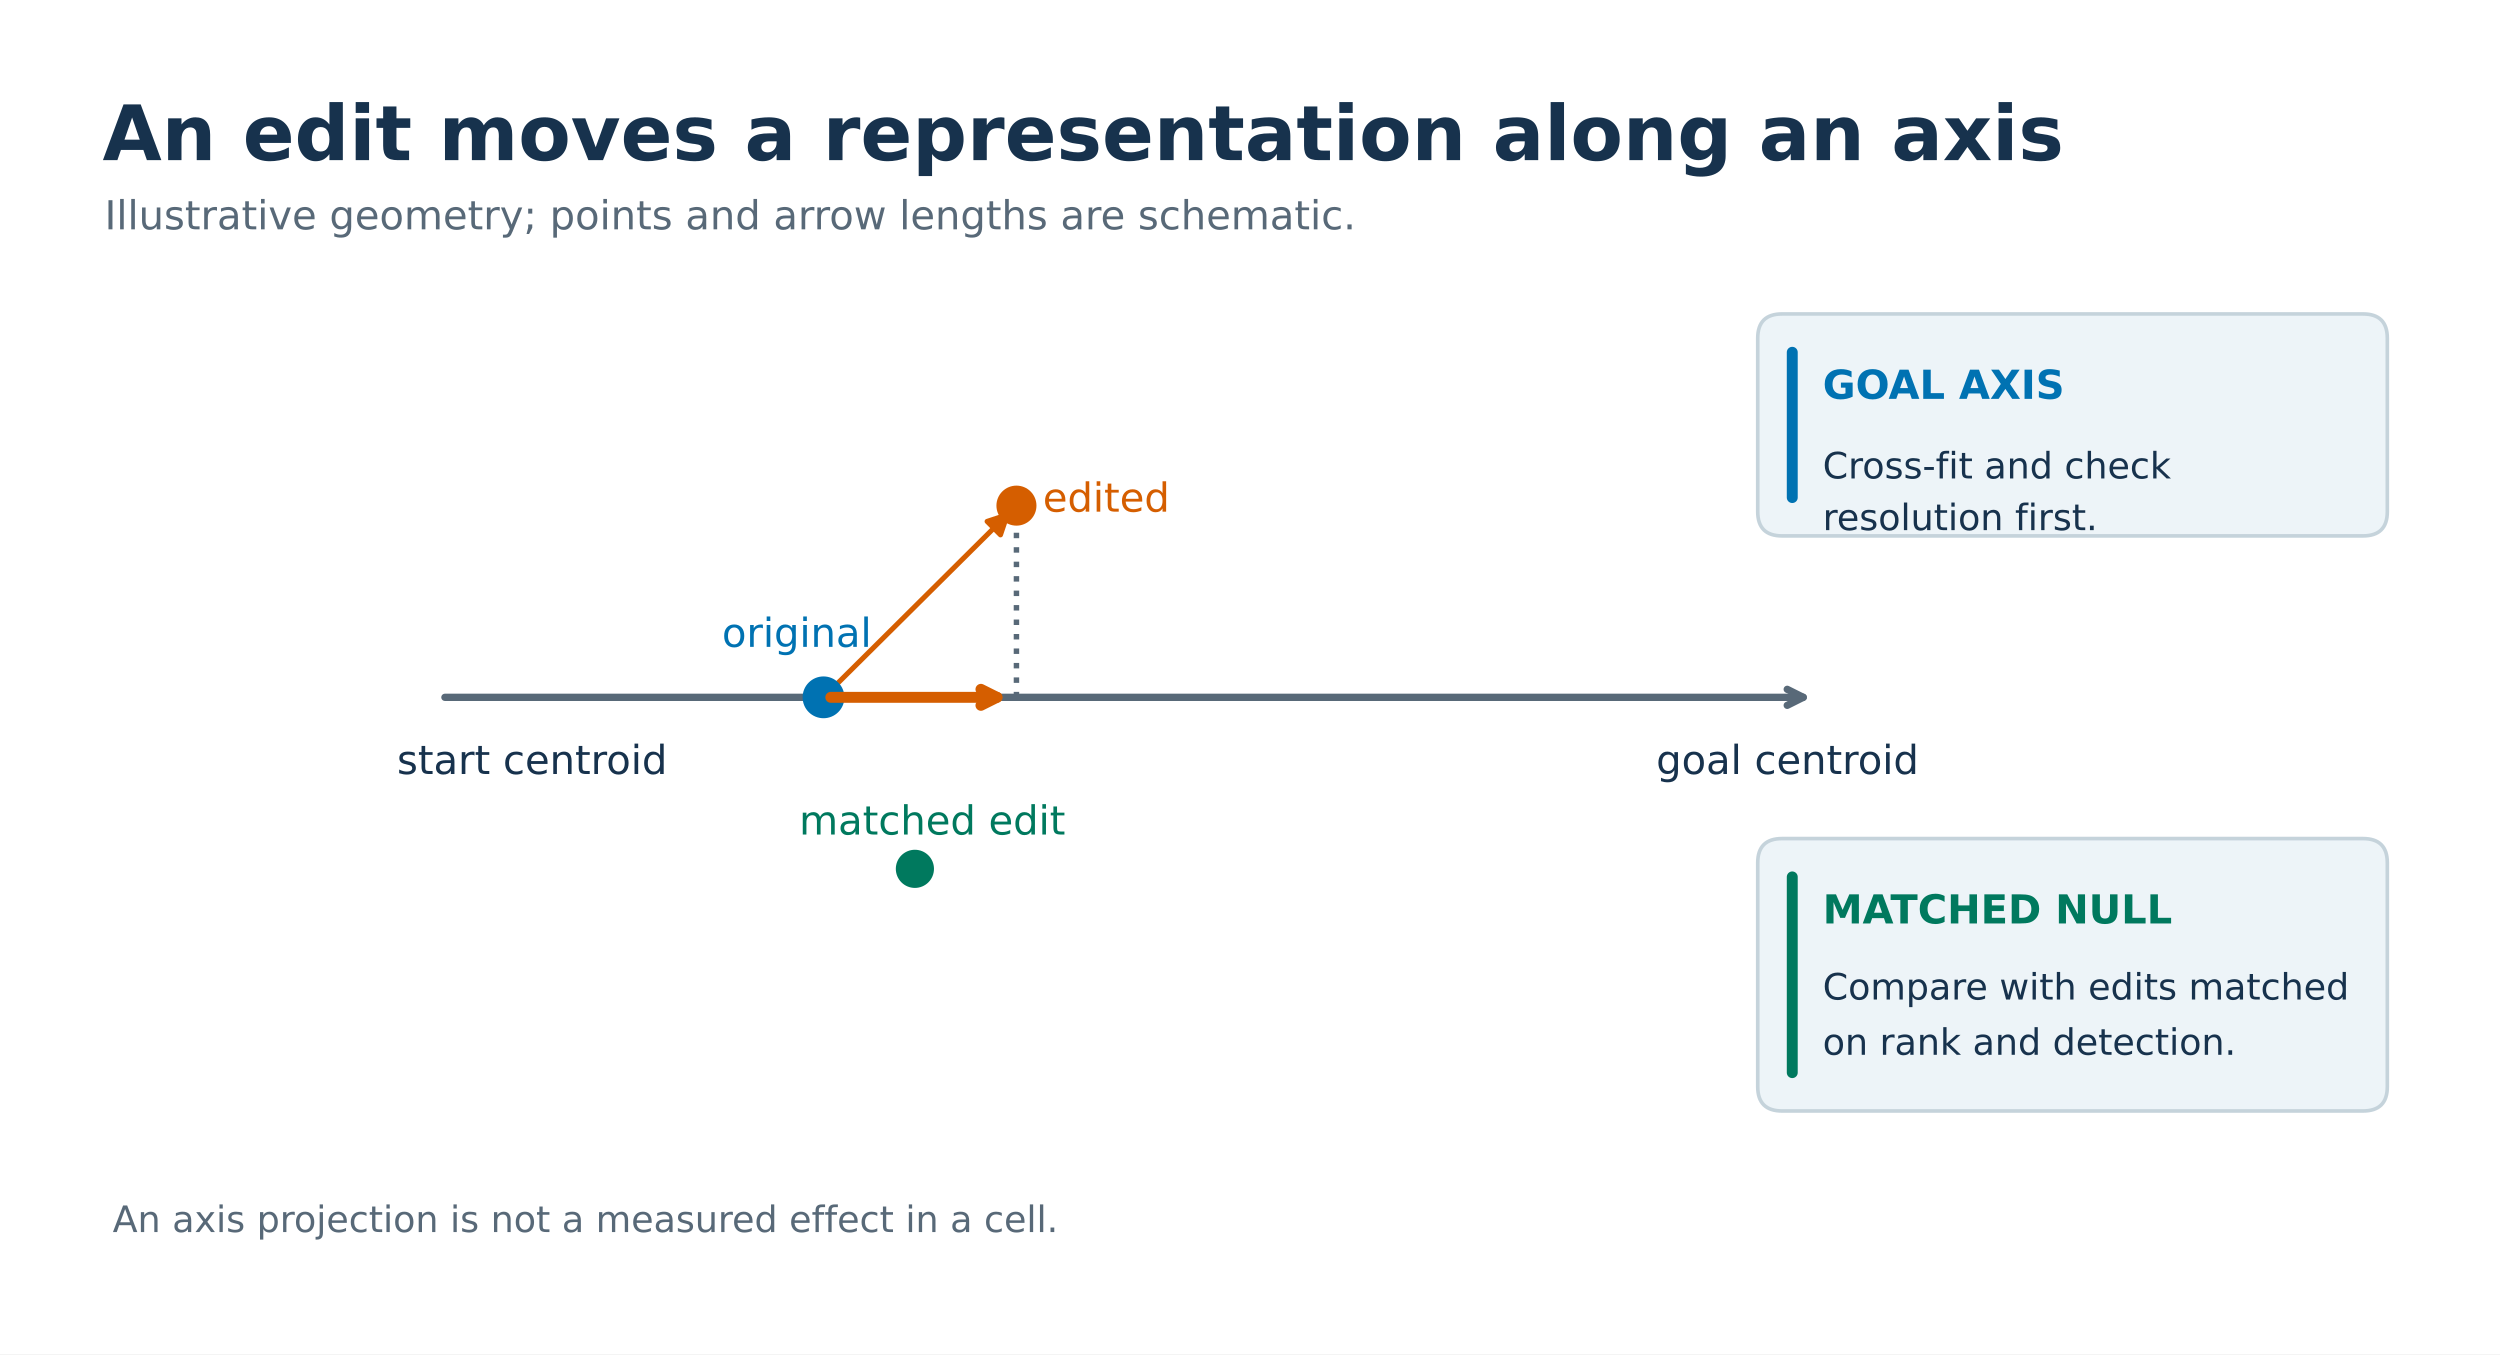
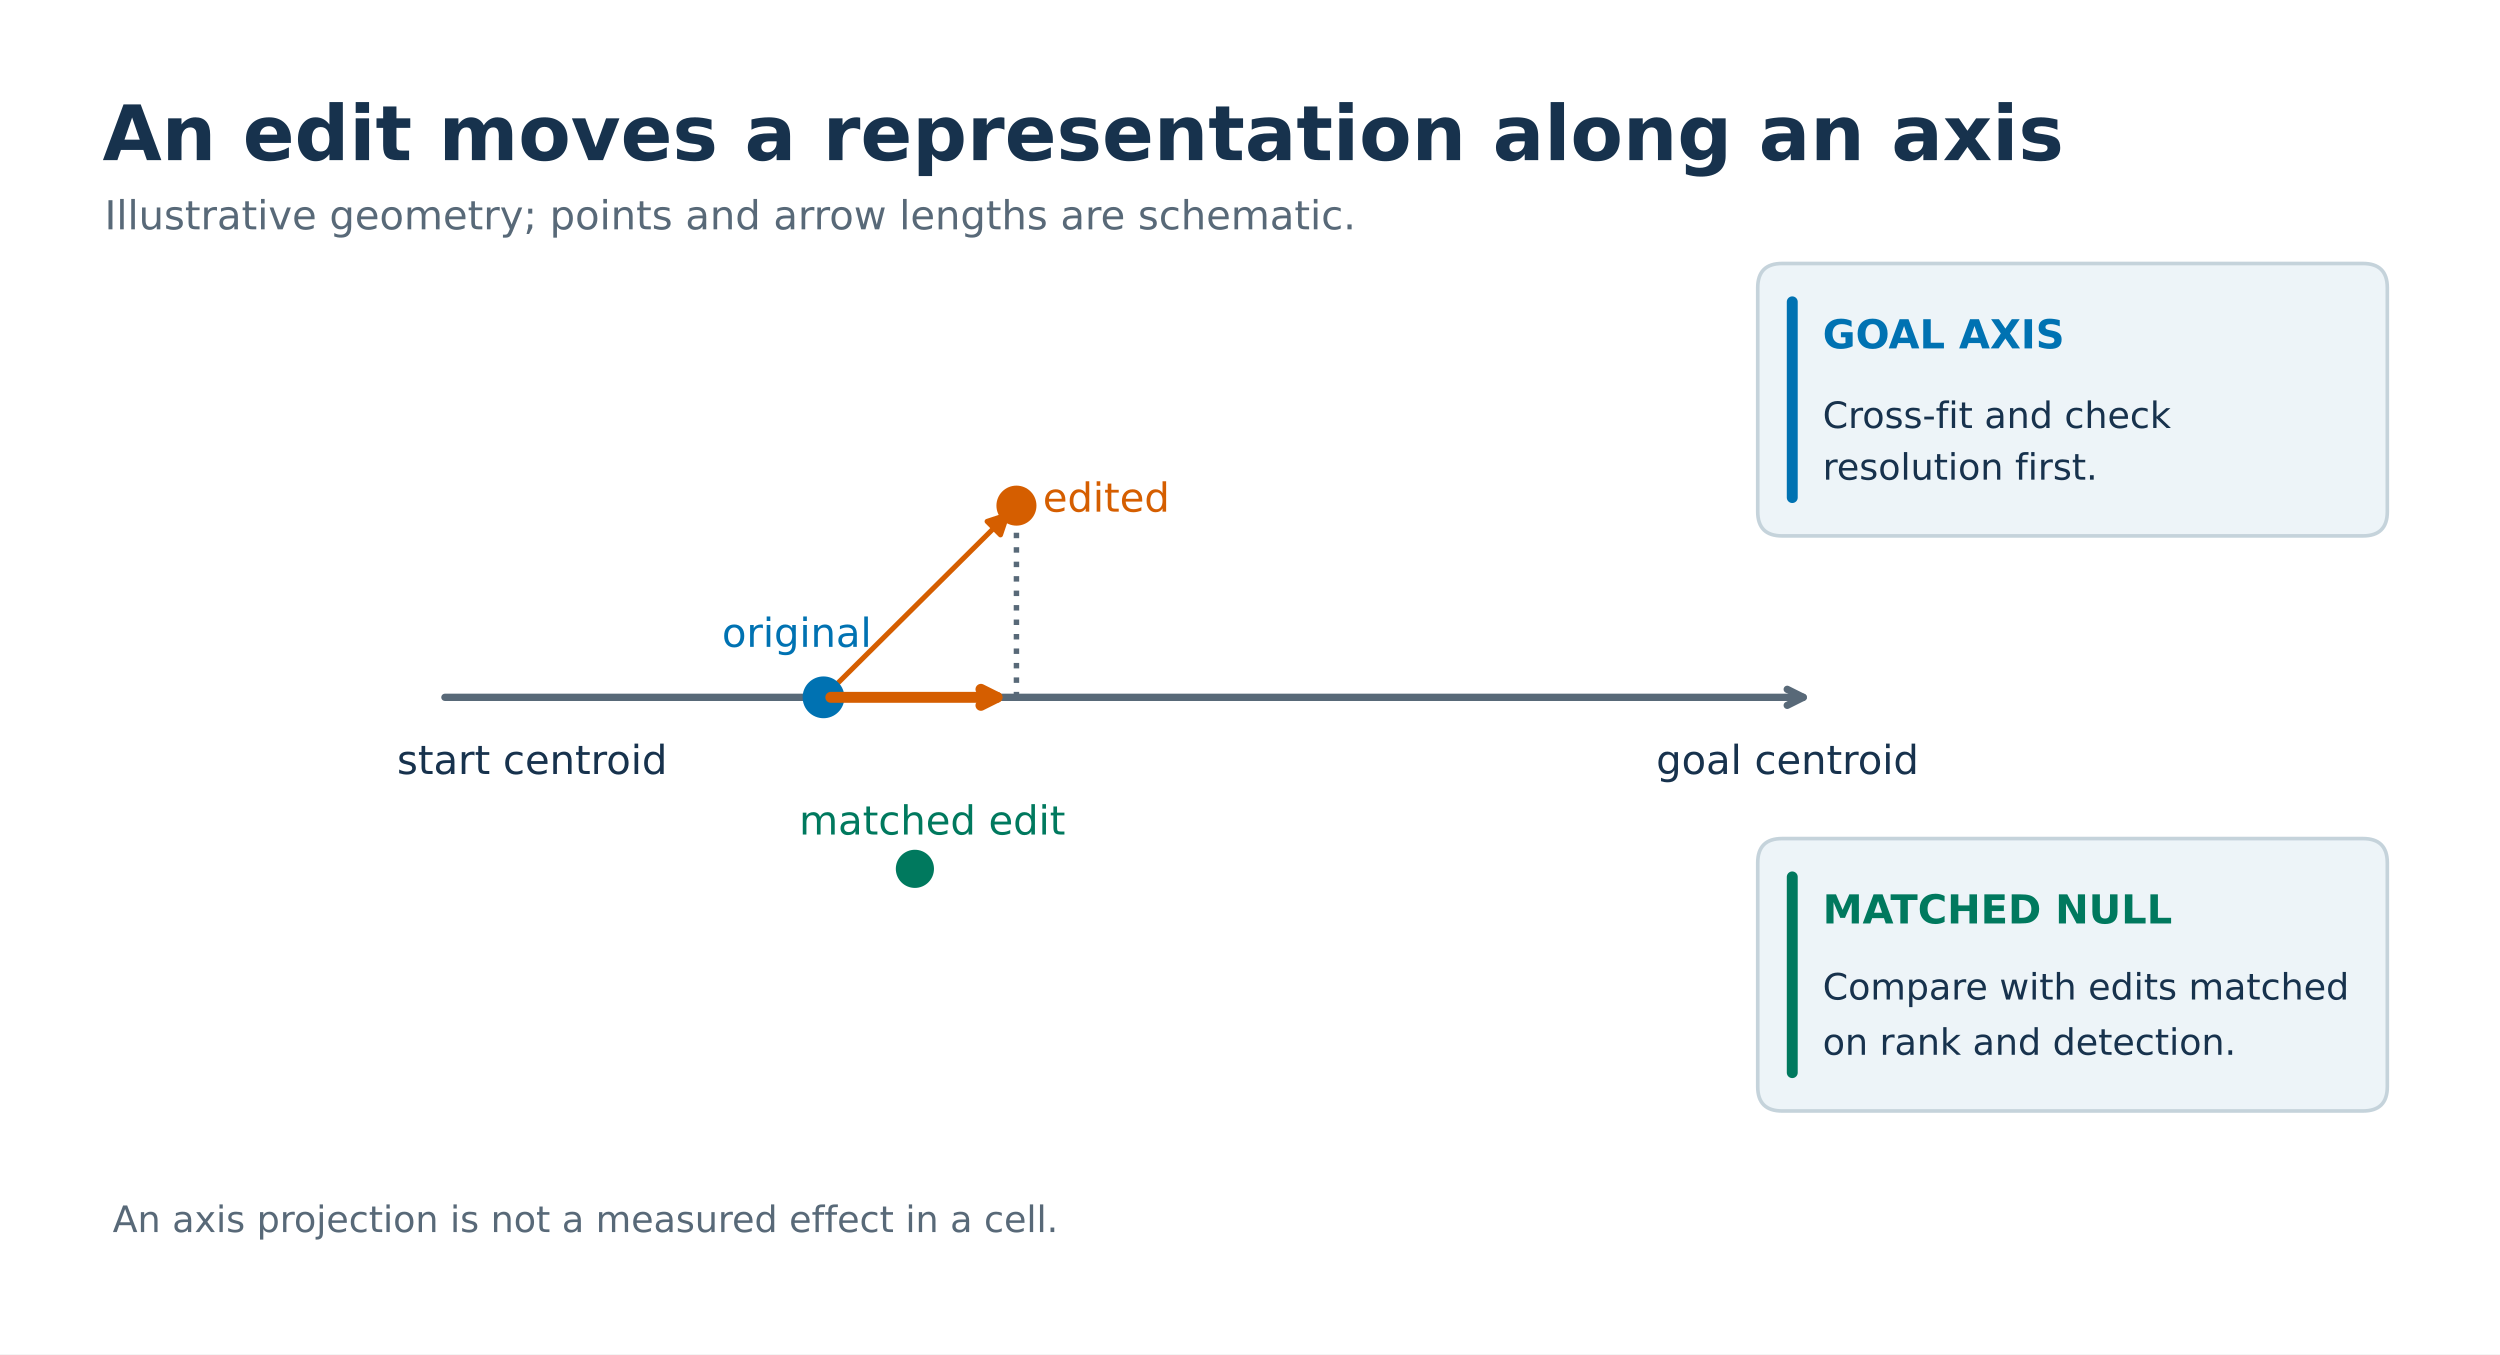
<svg xmlns="http://www.w3.org/2000/svg" width="686.88pt" height="372.096pt" viewBox="0 0 686.88 372.096" version="1.1">
  <defs>
    <style type="text/css">*{stroke-linejoin: round; stroke-linecap: butt}</style>
  </defs>
  <g id="figure_1">
    <g id="patch_1">
      <path d="M 0 372.096  L 686.88 372.096  L 686.88 0  L 0 0  z " style="fill: #ffffff" />
    </g>
    <g id="axes_1">
      <g id="patch_2">
-         <path d="M 227.68 190.181  Q 252.765 165.258 276.74 141.438  " clip-path="url(#pf5781a917c)" style="fill: none; stroke: #d55e00; stroke-width: 1.4; stroke-linecap: round" />
-         <path d="M 271.218 143.259  L 276.74 141.438  L 274.883 146.948  z " clip-path="url(#pf5781a917c)" style="fill: #d55e00; stroke: #d55e00; stroke-width: 1.4; stroke-linecap: round" />
+         <path d="M 227.68 190.181  Q 252.765 165.258 276.74 141.438  " clip-path="url(#p39bebb53ec)" style="fill: none; stroke: #d55e00; stroke-width: 1.4; stroke-linecap: round" />
+         <path d="M 271.218 143.259  L 276.74 141.438  L 274.883 146.948  z " clip-path="url(#p39bebb53ec)" style="fill: #d55e00; stroke: #d55e00; stroke-width: 1.4; stroke-linecap: round" />
      </g>
      <g id="patch_3">
-         <path d="M 489.636 147.24  L 649.224 147.24  Q 655.92 147.24 655.92 140.587  L 655.92 92.909  Q 655.92 86.256 649.224 86.256  L 489.636 86.256  Q 482.94 86.256 482.94 92.909  L 482.94 140.587  Q 482.94 147.24 489.636 147.24  z " clip-path="url(#pf5781a917c)" style="fill: #edf4f8; stroke: #c5d3db; stroke-linejoin: miter" />
+         <path d="M 489.636 147.24  L 649.224 147.24  Q 655.92 147.24 655.92 140.587  L 655.92 79.049  Q 655.92 72.396 649.224 72.396  L 489.636 72.396  Q 482.94 72.396 482.94 79.049  L 482.94 140.587  Q 482.94 147.24 489.636 147.24  z " clip-path="url(#p39bebb53ec)" style="fill: #edf4f8; stroke: #c5d3db; stroke-linejoin: miter" />
      </g>
      <g id="patch_4">
-         <path d="M 489.636 305.244  L 649.224 305.244  Q 655.92 305.244 655.92 298.591  L 655.92 237.053  Q 655.92 230.4 649.224 230.4  L 489.636 230.4  Q 482.94 230.4 482.94 237.053  L 482.94 298.591  Q 482.94 305.244 489.636 305.244  z " clip-path="url(#pf5781a917c)" style="fill: #edf4f8; stroke: #c5d3db; stroke-linejoin: miter" />
+         <path d="M 489.636 305.244  L 649.224 305.244  Q 655.92 305.244 655.92 298.591  L 655.92 237.053  Q 655.92 230.4 649.224 230.4  L 489.636 230.4  Q 482.94 230.4 482.94 237.053  L 482.94 298.591  Q 482.94 305.244 489.636 305.244  z " clip-path="url(#p39bebb53ec)" style="fill: #edf4f8; stroke: #c5d3db; stroke-linejoin: miter" />
      </g>
      <g id="line2d_1">
-         <path d="M 279.27 191.592  L 279.27 138.924  " clip-path="url(#pf5781a917c)" style="fill: none; stroke-dasharray: 1.5,2.475; stroke-dashoffset: 0; stroke: #586978; stroke-width: 1.5" />
+         <path d="M 279.27 191.592  L 279.27 138.924  " clip-path="url(#p39bebb53ec)" style="fill: none; stroke-dasharray: 1.5,2.475; stroke-dashoffset: 0; stroke: #586978; stroke-width: 1.5" />
      </g>
      <g id="line2d_2">
-         <path d="M 492.426 136.706  L 492.426 96.79  " clip-path="url(#pf5781a917c)" style="fill: none; stroke: #0072b2; stroke-width: 3; stroke-linecap: round" />
+         <path d="M 492.426 136.706  L 492.426 82.93  " clip-path="url(#p39bebb53ec)" style="fill: none; stroke: #0072b2; stroke-width: 3; stroke-linecap: round" />
      </g>
      <g id="line2d_3">
-         <path d="M 492.426 294.71  L 492.426 240.934  " clip-path="url(#pf5781a917c)" style="fill: none; stroke: #00795e; stroke-width: 3; stroke-linecap: round" />
+         <path d="M 492.426 294.71  L 492.426 240.934  " clip-path="url(#p39bebb53ec)" style="fill: none; stroke: #00795e; stroke-width: 3; stroke-linecap: round" />
      </g>
      <g id="text_1">
        <text style="font-weight: 700; font-size: 21px; font-family: 'DejaVu Sans'; text-anchor: start; fill: #17324d" x="28.17" y="44.001" transform="rotate(-0 28.17 44.00072)">An edit moves a representation along an axis</text>
      </g>
      <g id="text_2">
        <text style="font-size: 11px; font-family: 'DejaVu Sans'; text-anchor: start; fill: #586978" x="28.728" y="63.013" transform="rotate(-0 28.728 63.01348)">Illustrative geometry; points and arrow lengths are schematic.</text>
      </g>
      <g id="patch_5">
        <path d="M 122.24 191.592  Q 309.96 191.592 495.443 191.592  " style="fill: none; stroke: #586978; stroke-width: 2; stroke-linecap: round" />
        <path d="M 491.043 189.392  L 495.443 191.592  L 491.043 193.792  " style="fill: none; stroke: #586978; stroke-width: 2; stroke-linecap: round" />
      </g>
      <g id="text_3">
        <text style="font-size: 11px; font-family: 'DejaVu Sans'; text-anchor: start; fill: #17324d" x="109.08" y="212.659" transform="rotate(-0 109.08 212.6592)">start centroid</text>
      </g>
      <g id="text_4">
        <text style="font-size: 11px; font-family: 'DejaVu Sans'; text-anchor: start; fill: #17324d" x="455.04" y="212.659" transform="rotate(-0 455.04 212.6592)">goal centroid</text>
      </g>
      <g id="PathCollection_1">
-         <path d="M 226.26 196.836  C 227.651 196.836 228.985 196.283 229.968 195.3  C 230.951 194.317 231.504 192.983 231.504 191.592  C 231.504 190.201 230.951 188.867 229.968 187.884  C 228.985 186.901 227.651 186.348 226.26 186.348  C 224.869 186.348 223.535 186.901 222.552 187.884  C 221.569 188.867 221.016 190.201 221.016 191.592  C 221.016 192.983 221.569 194.317 222.552 195.3  C 223.535 196.283 224.869 196.836 226.26 196.836  z " clip-path="url(#pf5781a917c)" style="fill: #0072b2; stroke: #0072b2" />
-         <path d="M 279.27 143.924  C 280.596 143.924 281.868 143.397 282.806 142.46  C 283.743 141.522 284.27 140.25 284.27 138.924  C 284.27 137.598 283.743 136.326 282.806 135.388  C 281.868 134.451 280.596 133.924 279.27 133.924  C 277.944 133.924 276.672 134.451 275.734 135.388  C 274.797 136.326 274.27 137.598 274.27 138.924  C 274.27 140.25 274.797 141.522 275.734 142.46  C 276.672 143.397 277.944 143.924 279.27 143.924  z " clip-path="url(#pf5781a917c)" style="fill: #d55e00; stroke: #d55e00" />
-         <path d="M 251.37 243.459  C 252.628 243.459 253.835 242.96 254.724 242.07  C 255.614 241.181 256.113 239.974 256.113 238.716  C 256.113 237.458 255.614 236.251 254.724 235.362  C 253.835 234.472 252.628 233.973 251.37 233.973  C 250.112 233.973 248.905 234.472 248.016 235.362  C 247.126 236.251 246.627 237.458 246.627 238.716  C 246.627 239.974 247.126 241.181 248.016 242.07  C 248.905 242.96 250.112 243.459 251.37 243.459  z " clip-path="url(#pf5781a917c)" style="fill: #00795e; stroke: #00795e" />
+         <path d="M 226.26 196.836  C 227.651 196.836 228.985 196.283 229.968 195.3  C 230.951 194.317 231.504 192.983 231.504 191.592  C 231.504 190.201 230.951 188.867 229.968 187.884  C 228.985 186.901 227.651 186.348 226.26 186.348  C 224.869 186.348 223.535 186.901 222.552 187.884  C 221.569 188.867 221.016 190.201 221.016 191.592  C 221.016 192.983 221.569 194.317 222.552 195.3  C 223.535 196.283 224.869 196.836 226.26 196.836  z " clip-path="url(#p39bebb53ec)" style="fill: #0072b2; stroke: #0072b2" />
+         <path d="M 279.27 143.924  C 280.596 143.924 281.868 143.397 282.806 142.46  C 283.743 141.522 284.27 140.25 284.27 138.924  C 284.27 137.598 283.743 136.326 282.806 135.388  C 281.868 134.451 280.596 133.924 279.27 133.924  C 277.944 133.924 276.672 134.451 275.734 135.388  C 274.797 136.326 274.27 137.598 274.27 138.924  C 274.27 140.25 274.797 141.522 275.734 142.46  C 276.672 143.397 277.944 143.924 279.27 143.924  z " clip-path="url(#p39bebb53ec)" style="fill: #d55e00; stroke: #d55e00" />
+         <path d="M 251.37 243.459  C 252.628 243.459 253.835 242.96 254.724 242.07  C 255.614 241.181 256.113 239.974 256.113 238.716  C 256.113 237.458 255.614 236.251 254.724 235.362  C 253.835 234.472 252.628 233.973 251.37 233.973  C 250.112 233.973 248.905 234.472 248.016 235.362  C 247.126 236.251 246.627 237.458 246.627 238.716  C 246.627 239.974 247.126 241.181 248.016 242.07  C 248.905 242.96 250.112 243.459 251.37 243.459  z " clip-path="url(#p39bebb53ec)" style="fill: #00795e; stroke: #00795e" />
      </g>
      <g id="patch_6">
        <path d="M 228.263 191.592  Q 252.765 191.592 273.914 191.592  " style="fill: none; stroke: #d55e00; stroke-width: 3; stroke-linecap: round" />
        <path d="M 269.514 189.392  L 273.914 191.592  L 269.514 193.792  " style="fill: none; stroke: #d55e00; stroke-width: 3; stroke-linecap: round" />
      </g>
      <g id="text_5">
        <text style="font-size: 11px; font-family: 'DejaVu Sans'; text-anchor: start; fill: #0072b2" x="198.36" y="177.732" transform="rotate(-0 198.36 177.732)">original</text>
      </g>
      <g id="text_6">
        <text style="font-size: 11px; font-family: 'DejaVu Sans'; text-anchor: start; fill: #d55e00" x="286.524" y="140.587" transform="rotate(-0 286.524 140.5872)">edited</text>
      </g>
      <g id="text_7">
        <text style="font-size: 11px; font-family: 'DejaVu Sans'; text-anchor: start; fill: #00795e" x="219.564" y="229.291" transform="rotate(-0 219.564 229.2912)">matched edit</text>
      </g>
      <g id="text_8">
-         <text style="font-weight: 700; font-size: 11px; font-family: 'DejaVu Sans'; text-anchor: start; fill: #0072b2" x="500.796" y="109.582" transform="rotate(-0 500.796 109.5822)">GOAL AXIS</text>
+         <text style="font-weight: 700; font-size: 11px; font-family: 'DejaVu Sans'; text-anchor: start; fill: #0072b2" x="500.796" y="95.722" transform="rotate(-0 500.796 95.72222)">GOAL AXIS</text>
      </g>
      <g id="text_9">
-         <text style="font-size: 10px; font-family: 'DejaVu Sans'; fill: #17324d" transform="translate(500.796 131.4569)">Cross-fit and check</text>
-         <text style="font-size: 10px; font-family: 'DejaVu Sans'; fill: #17324d" transform="translate(500.796 145.6569)">resolution first.</text>
+         <text style="font-size: 10px; font-family: 'DejaVu Sans'; fill: #17324d" transform="translate(500.796 117.5969)">Cross-fit and check</text>
+         <text style="font-size: 10px; font-family: 'DejaVu Sans'; fill: #17324d" transform="translate(500.796 131.7969)">resolution first.</text>
      </g>
      <g id="text_10">
        <text style="font-weight: 700; font-size: 11px; font-family: 'DejaVu Sans'; text-anchor: start; fill: #00795e" x="500.796" y="253.726" transform="rotate(-0 500.796 253.7262)">MATCHED NULL</text>
      </g>
      <g id="text_11">
        <text style="font-size: 10px; font-family: 'DejaVu Sans'; fill: #17324d" transform="translate(500.796 274.6322)">Compare with edits matched</text>
        <text style="font-size: 10px; font-family: 'DejaVu Sans'; fill: #17324d" transform="translate(500.796 289.8009)">on rank and detection.</text>
      </g>
      <g id="text_12">
        <text style="font-size: 10px; font-family: 'DejaVu Sans'; text-anchor: start; fill: #586978" x="30.96" y="338.508" transform="rotate(-0 30.96 338.508)">An axis projection is not a measured effect in a cell.</text>
      </g>
    </g>
  </g>
  <defs>
-     <clipPath id="pf5781a917c">
+     <clipPath id="p39bebb53ec">
      <rect x="8.64" y="8.64" width="669.6" height="354.816" />
    </clipPath>
  </defs>
</svg>
